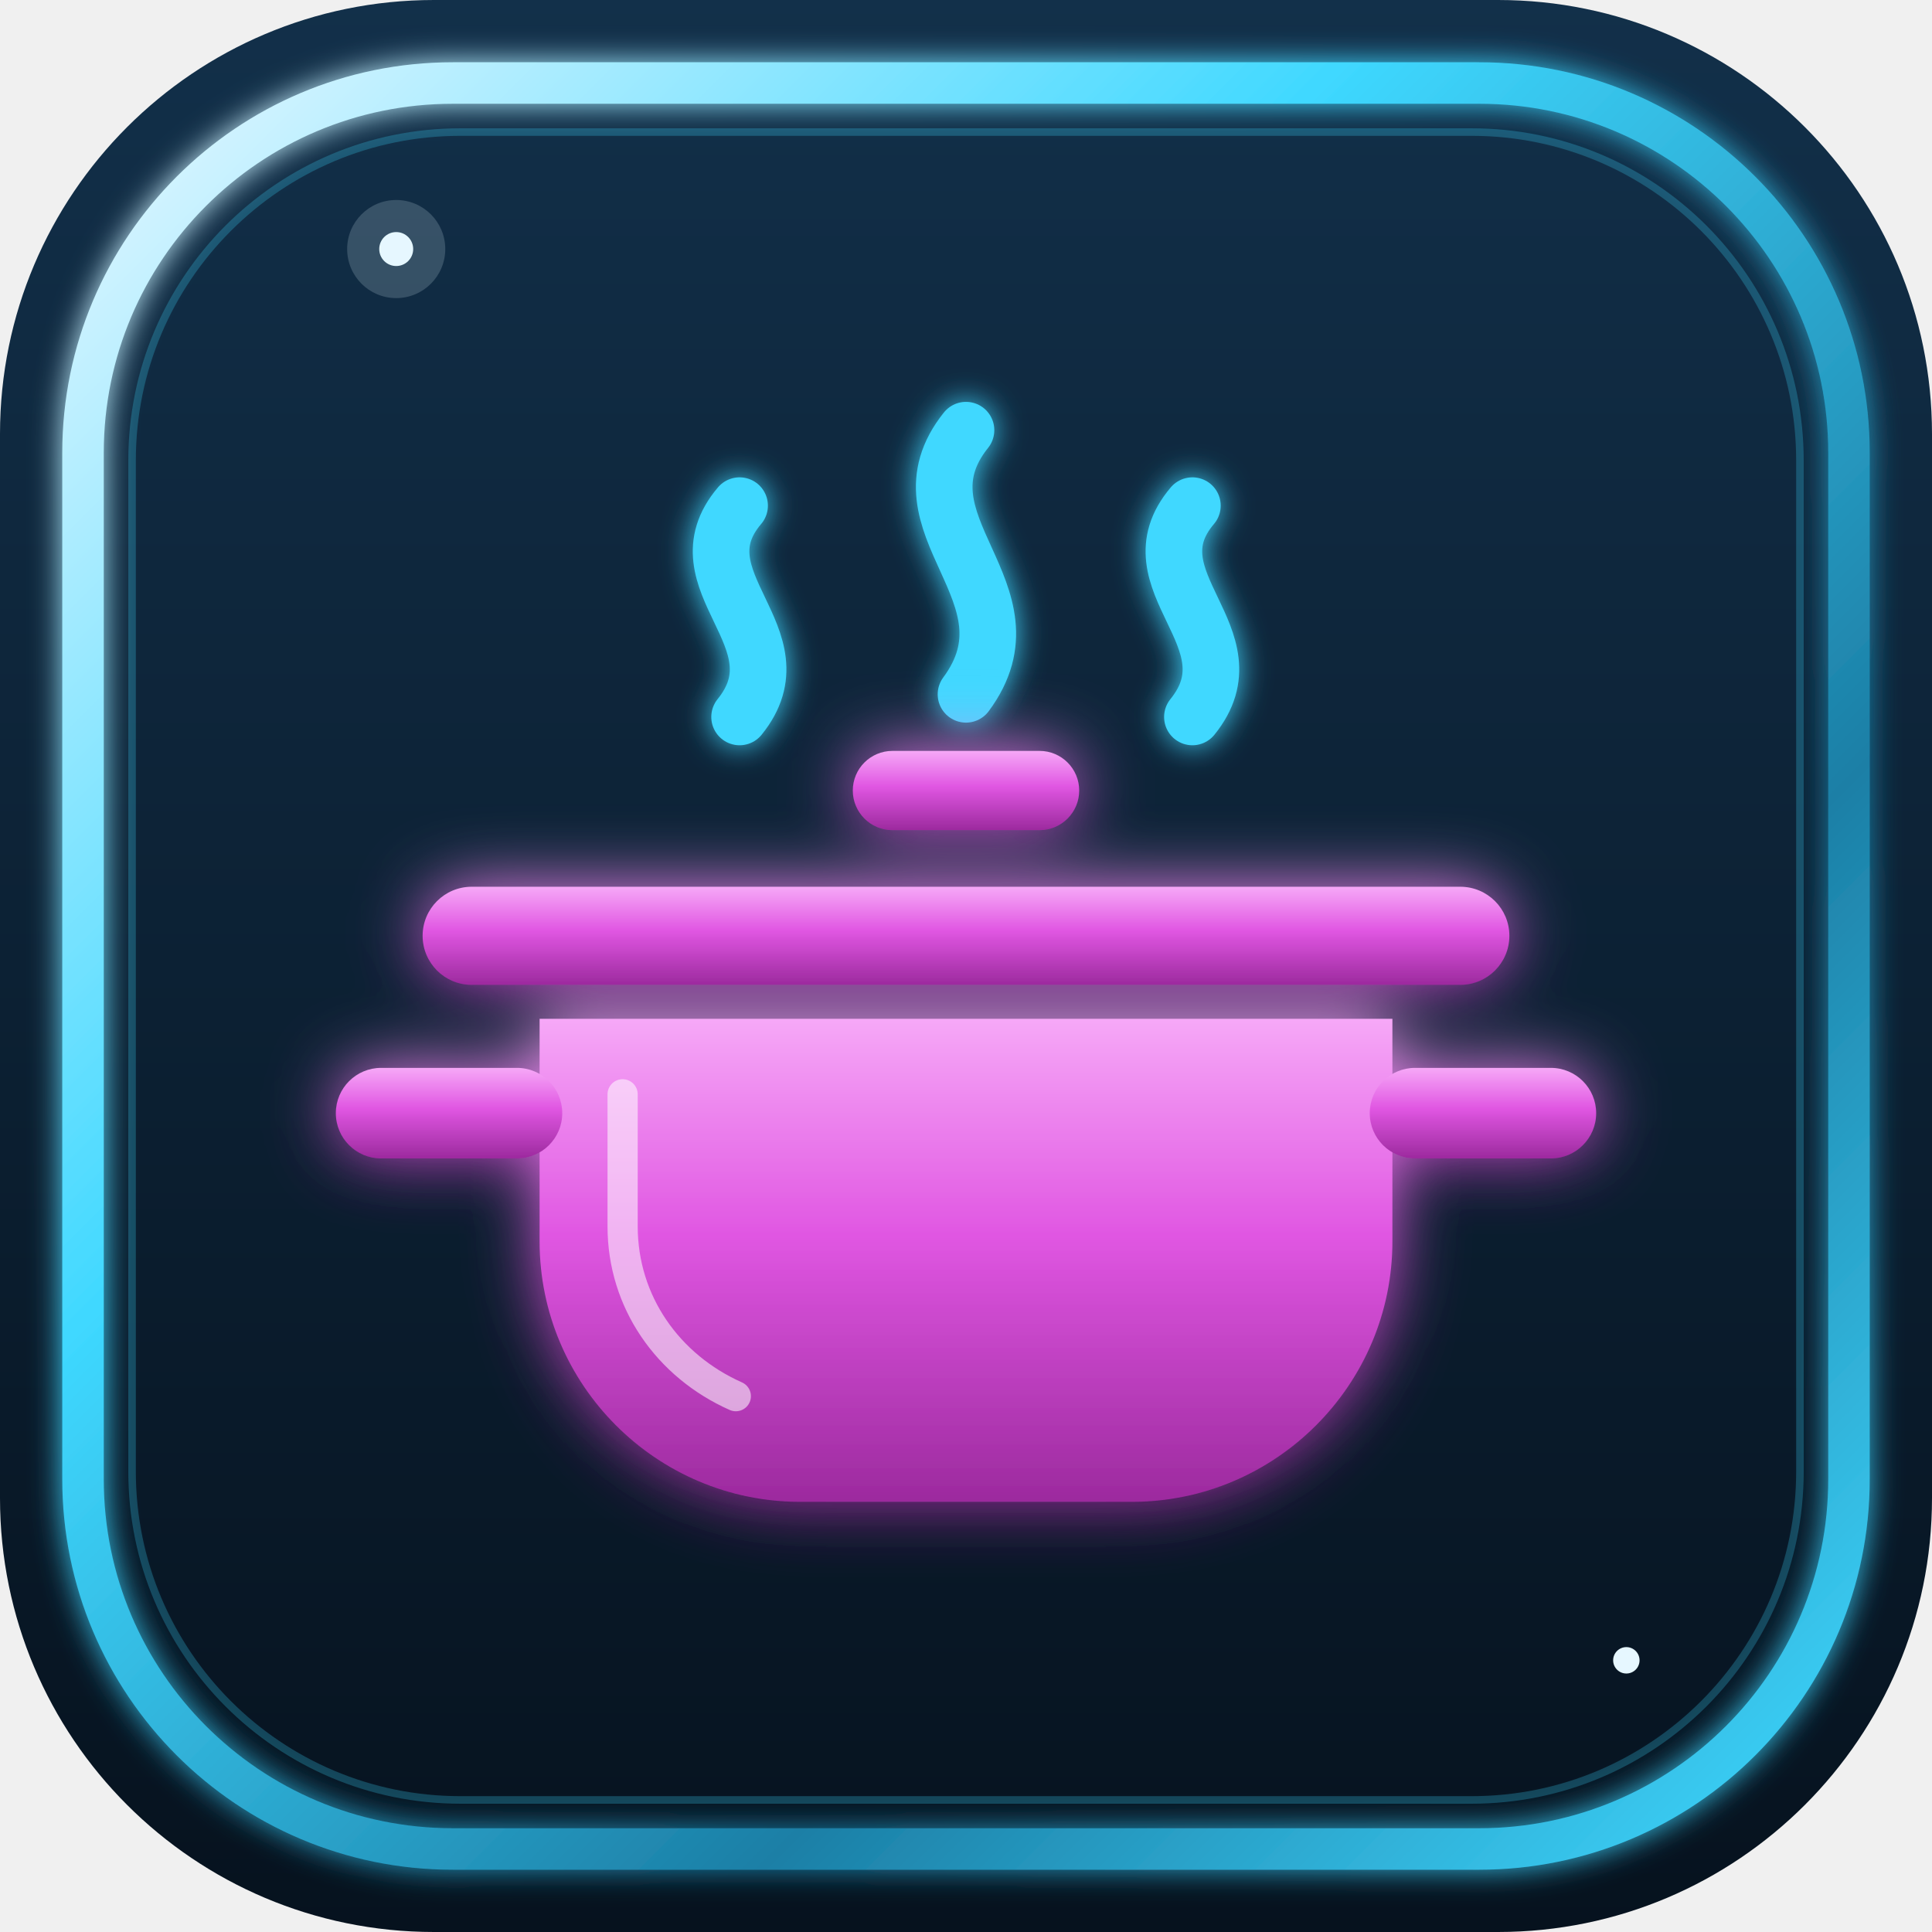
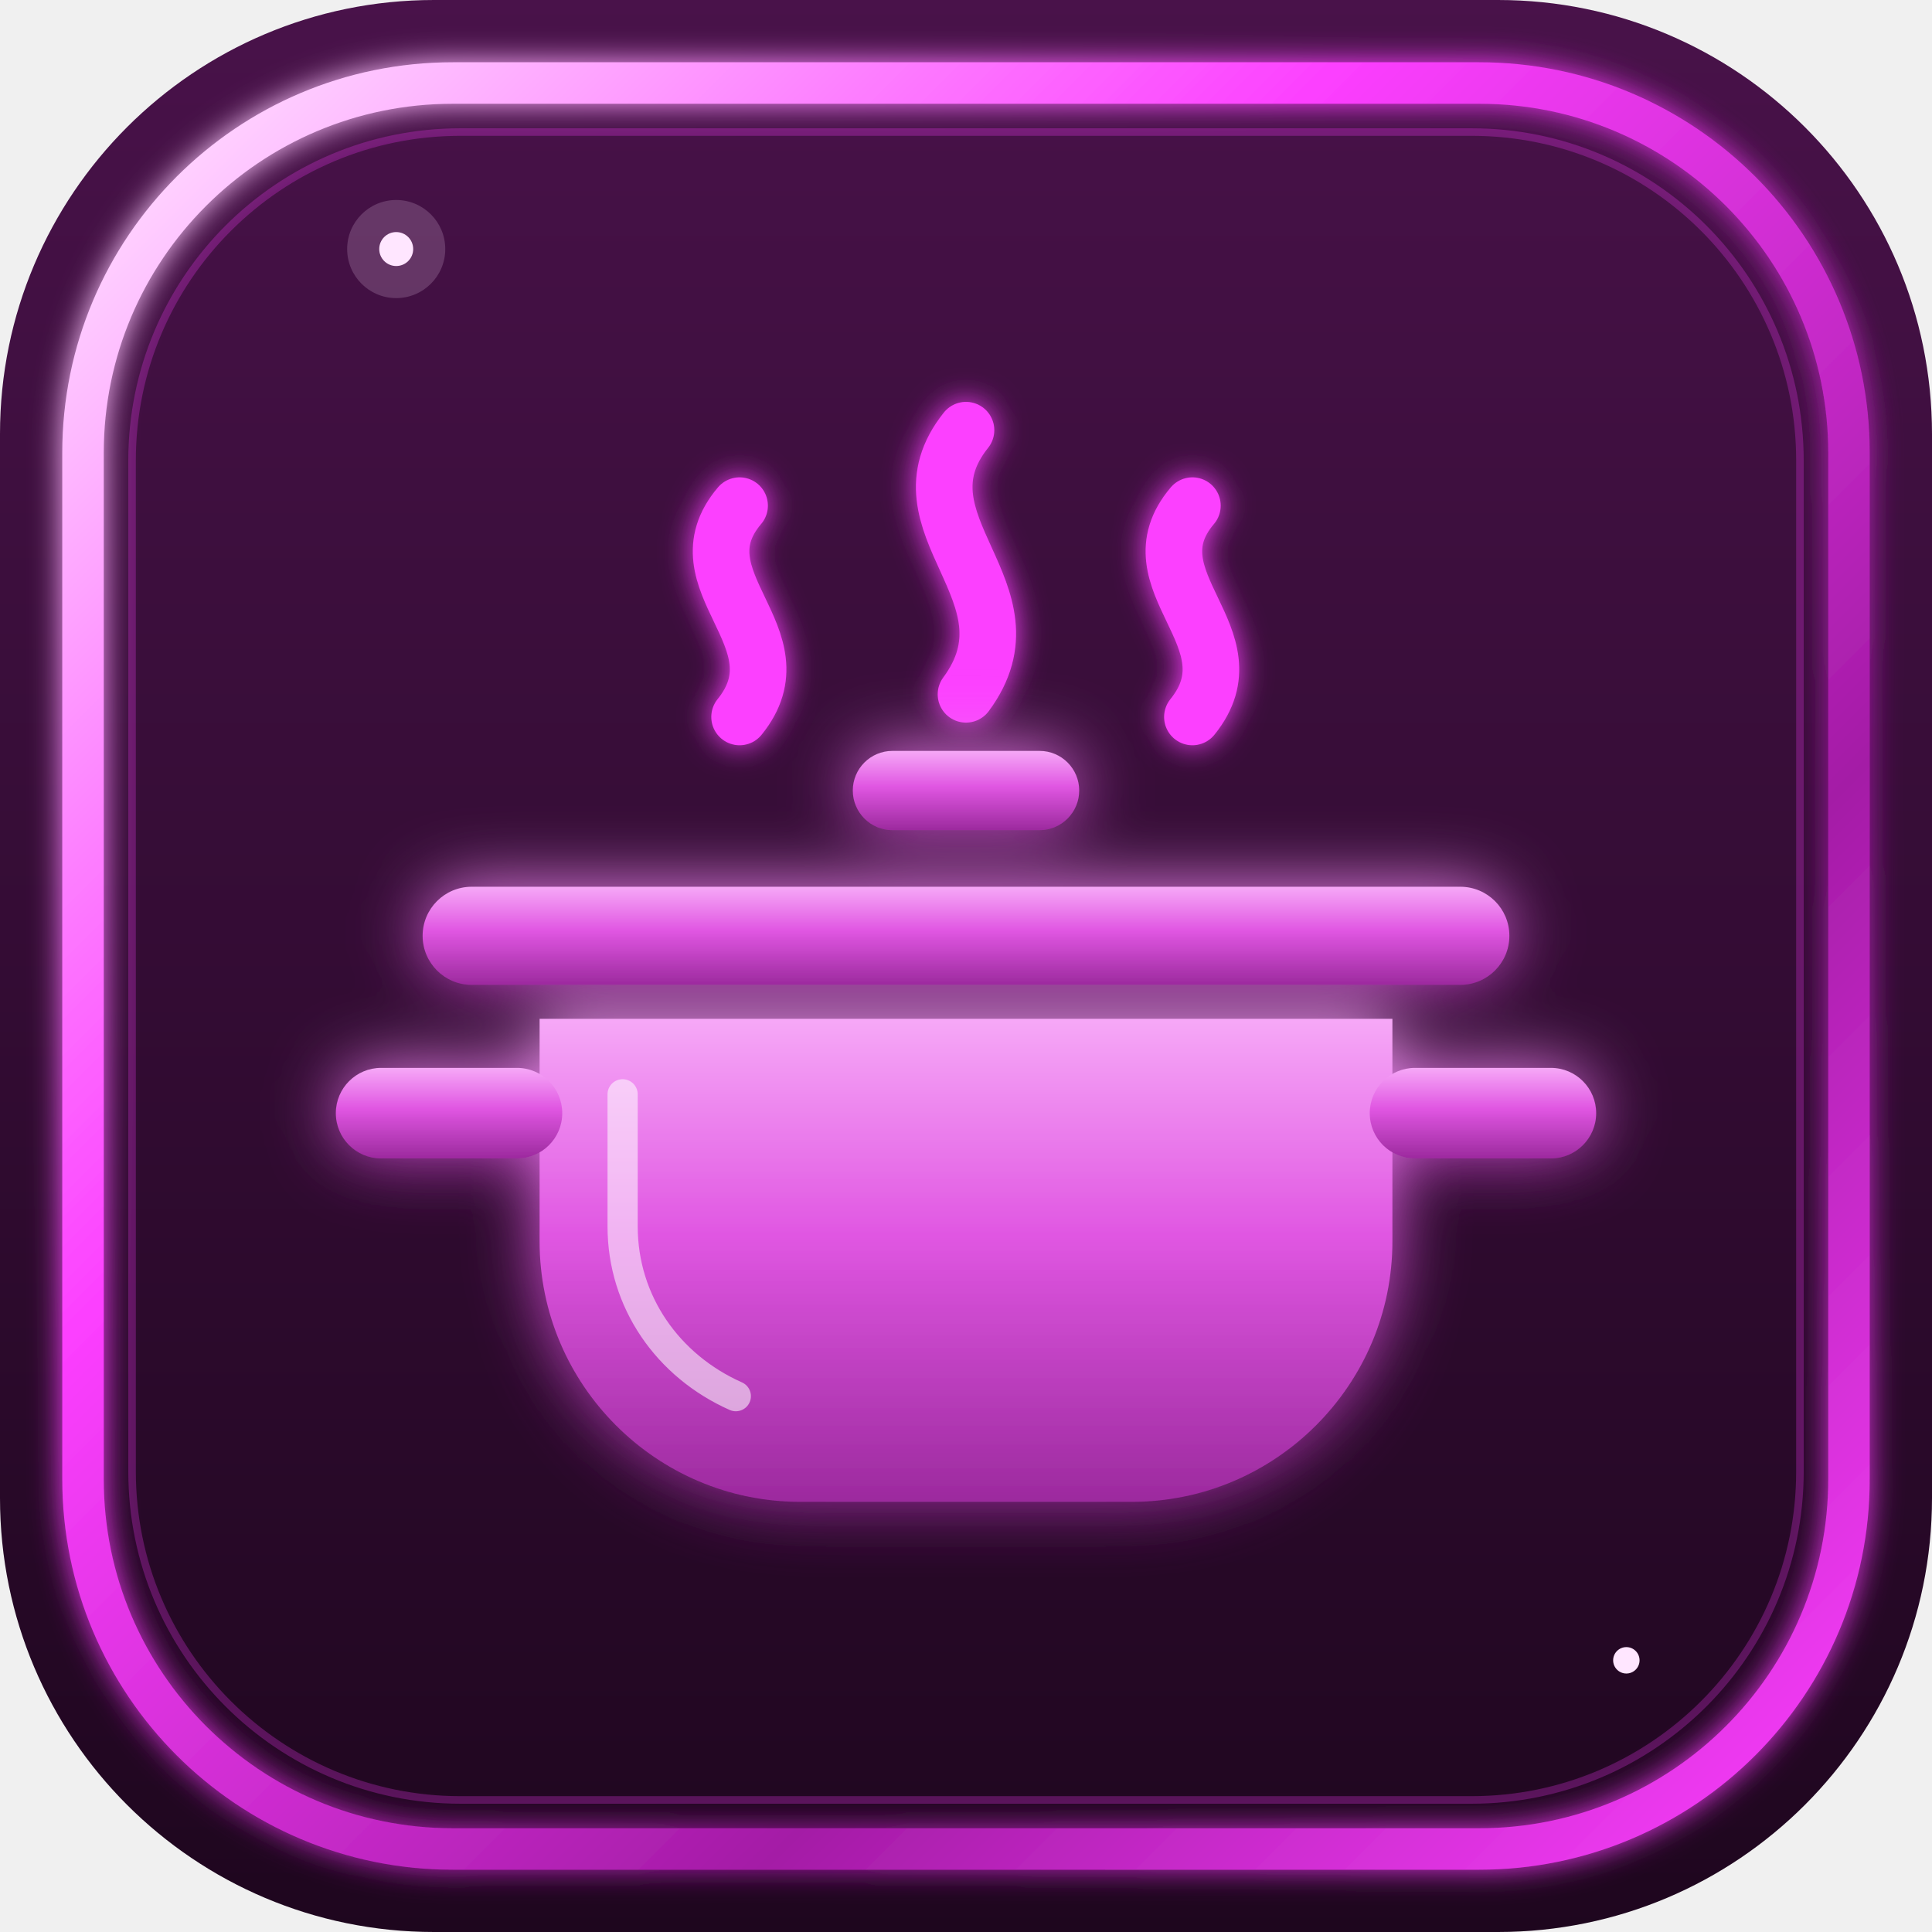
<svg xmlns="http://www.w3.org/2000/svg" viewBox="0 0 1024 1024">
  <defs>
    <linearGradient id="fond" x1="0" y1="0" x2="0" y2="1">
-       <stop offset="0" stop-color="#12304a" />
-       <stop offset="1" stop-color="#06121e" />
+       <stop offset="0" stop-color="#49124a" />
+       <stop offset="1" stop-color="#1e061e" />
    </linearGradient>
    <linearGradient id="chrome" x1="0" y1="0" x2="1" y2="1">
-       <stop offset="0" stop-color="#e6f7ff" />
-       <stop offset="0.35" stop-color="#3fd8ff" />
-       <stop offset="0.7" stop-color="#1c7fa6" />
-       <stop offset="1" stop-color="#3fd8ff" />
+       <stop offset="0" stop-color="#ffe6ff" />
+       <stop offset="0.35" stop-color="#fc3fff" />
+       <stop offset="0.7" stop-color="#a41ca6" />
+       <stop offset="1" stop-color="#fc3fff" />
    </linearGradient>
    <linearGradient id="orchidee" x1="0" y1="0" x2="0" y2="1">
      <stop offset="0" stop-color="#f6a8f7" />
      <stop offset="0.45" stop-color="#e056e2" />
      <stop offset="1" stop-color="#9c2a9e" />
    </linearGradient>
    <filter id="halo" x="-30%" y="-30%" width="160%" height="160%">
      <feGaussianBlur stdDeviation="18" result="flou" />
      <feMerge>
        <feMergeNode in="flou" />
        <feMergeNode in="SourceGraphic" />
      </feMerge>
    </filter>
    <filter id="halo-fin" x="-30%" y="-30%" width="160%" height="160%">
      <feGaussianBlur stdDeviation="8" result="flou" />
      <feMerge>
        <feMergeNode in="flou" />
        <feMergeNode in="SourceGraphic" />
      </feMerge>
    </filter>
  </defs>
  <rect width="1024" height="1024" rx="230" fill="url(#fond)" />
  <rect x="44" y="44" width="936" height="936" rx="196" fill="none" stroke="url(#chrome)" stroke-width="22" filter="url(#halo-fin)" />
-   <rect x="70" y="70" width="884" height="884" rx="174" fill="none" stroke="#3fd8ff" stroke-opacity="0.25" stroke-width="4" />
-   <g fill="none" stroke="#3fd8ff" stroke-width="30" stroke-linecap="round" filter="url(#halo-fin)">
+   <rect x="70" y="70" width="884" height="884" rx="174" fill="none" stroke="#fc3fff" stroke-opacity="0.25" stroke-width="4" />
+   <g fill="none" stroke="#fc3fff" stroke-width="30" stroke-linecap="round" filter="url(#halo-fin)">
    <path d="M392 268c-34 40 34 70 0 112" />
    <path d="M512 228c-40 50 40 86 0 140" />
    <path d="M632 268c-34 40 34 70 0 112" />
  </g>
  <g filter="url(#halo)">
    <rect x="452" y="398" width="120" height="42" rx="21" fill="url(#orchidee)" />
    <path d="M250 470h524a26 26 0 0 1 26 26v0a26 26 0 0 1-26 26H250a26 26 0 0 1-26-26v0a26 26 0 0 1 26-26z" fill="url(#orchidee)" />
    <path d="M286 540h452v118c0 76-62 138-138 138H424c-76 0-138-62-138-138z" fill="url(#orchidee)" />
    <rect x="178" y="566" width="120" height="48" rx="24" fill="url(#orchidee)" />
    <rect x="726" y="566" width="120" height="48" rx="24" fill="url(#orchidee)" />
  </g>
  <path d="M330 580v70c0 40 24 74 60 90" fill="none" stroke="#ffffff" stroke-opacity="0.55" stroke-width="16" stroke-linecap="round" />
-   <circle cx="210" cy="132" r="9" fill="#e6f7ff" />
-   <circle cx="210" cy="132" r="26" fill="#e6f7ff" opacity="0.18" />
-   <circle cx="862" cy="880" r="7" fill="#e6f7ff" />
+   <circle cx="210" cy="132" r="9" fill="#ffe6ff" />
+   <circle cx="210" cy="132" r="26" fill="#ffe6ff" opacity="0.18" />
+   <circle cx="862" cy="880" r="7" fill="#ffe6ff" />
</svg>
